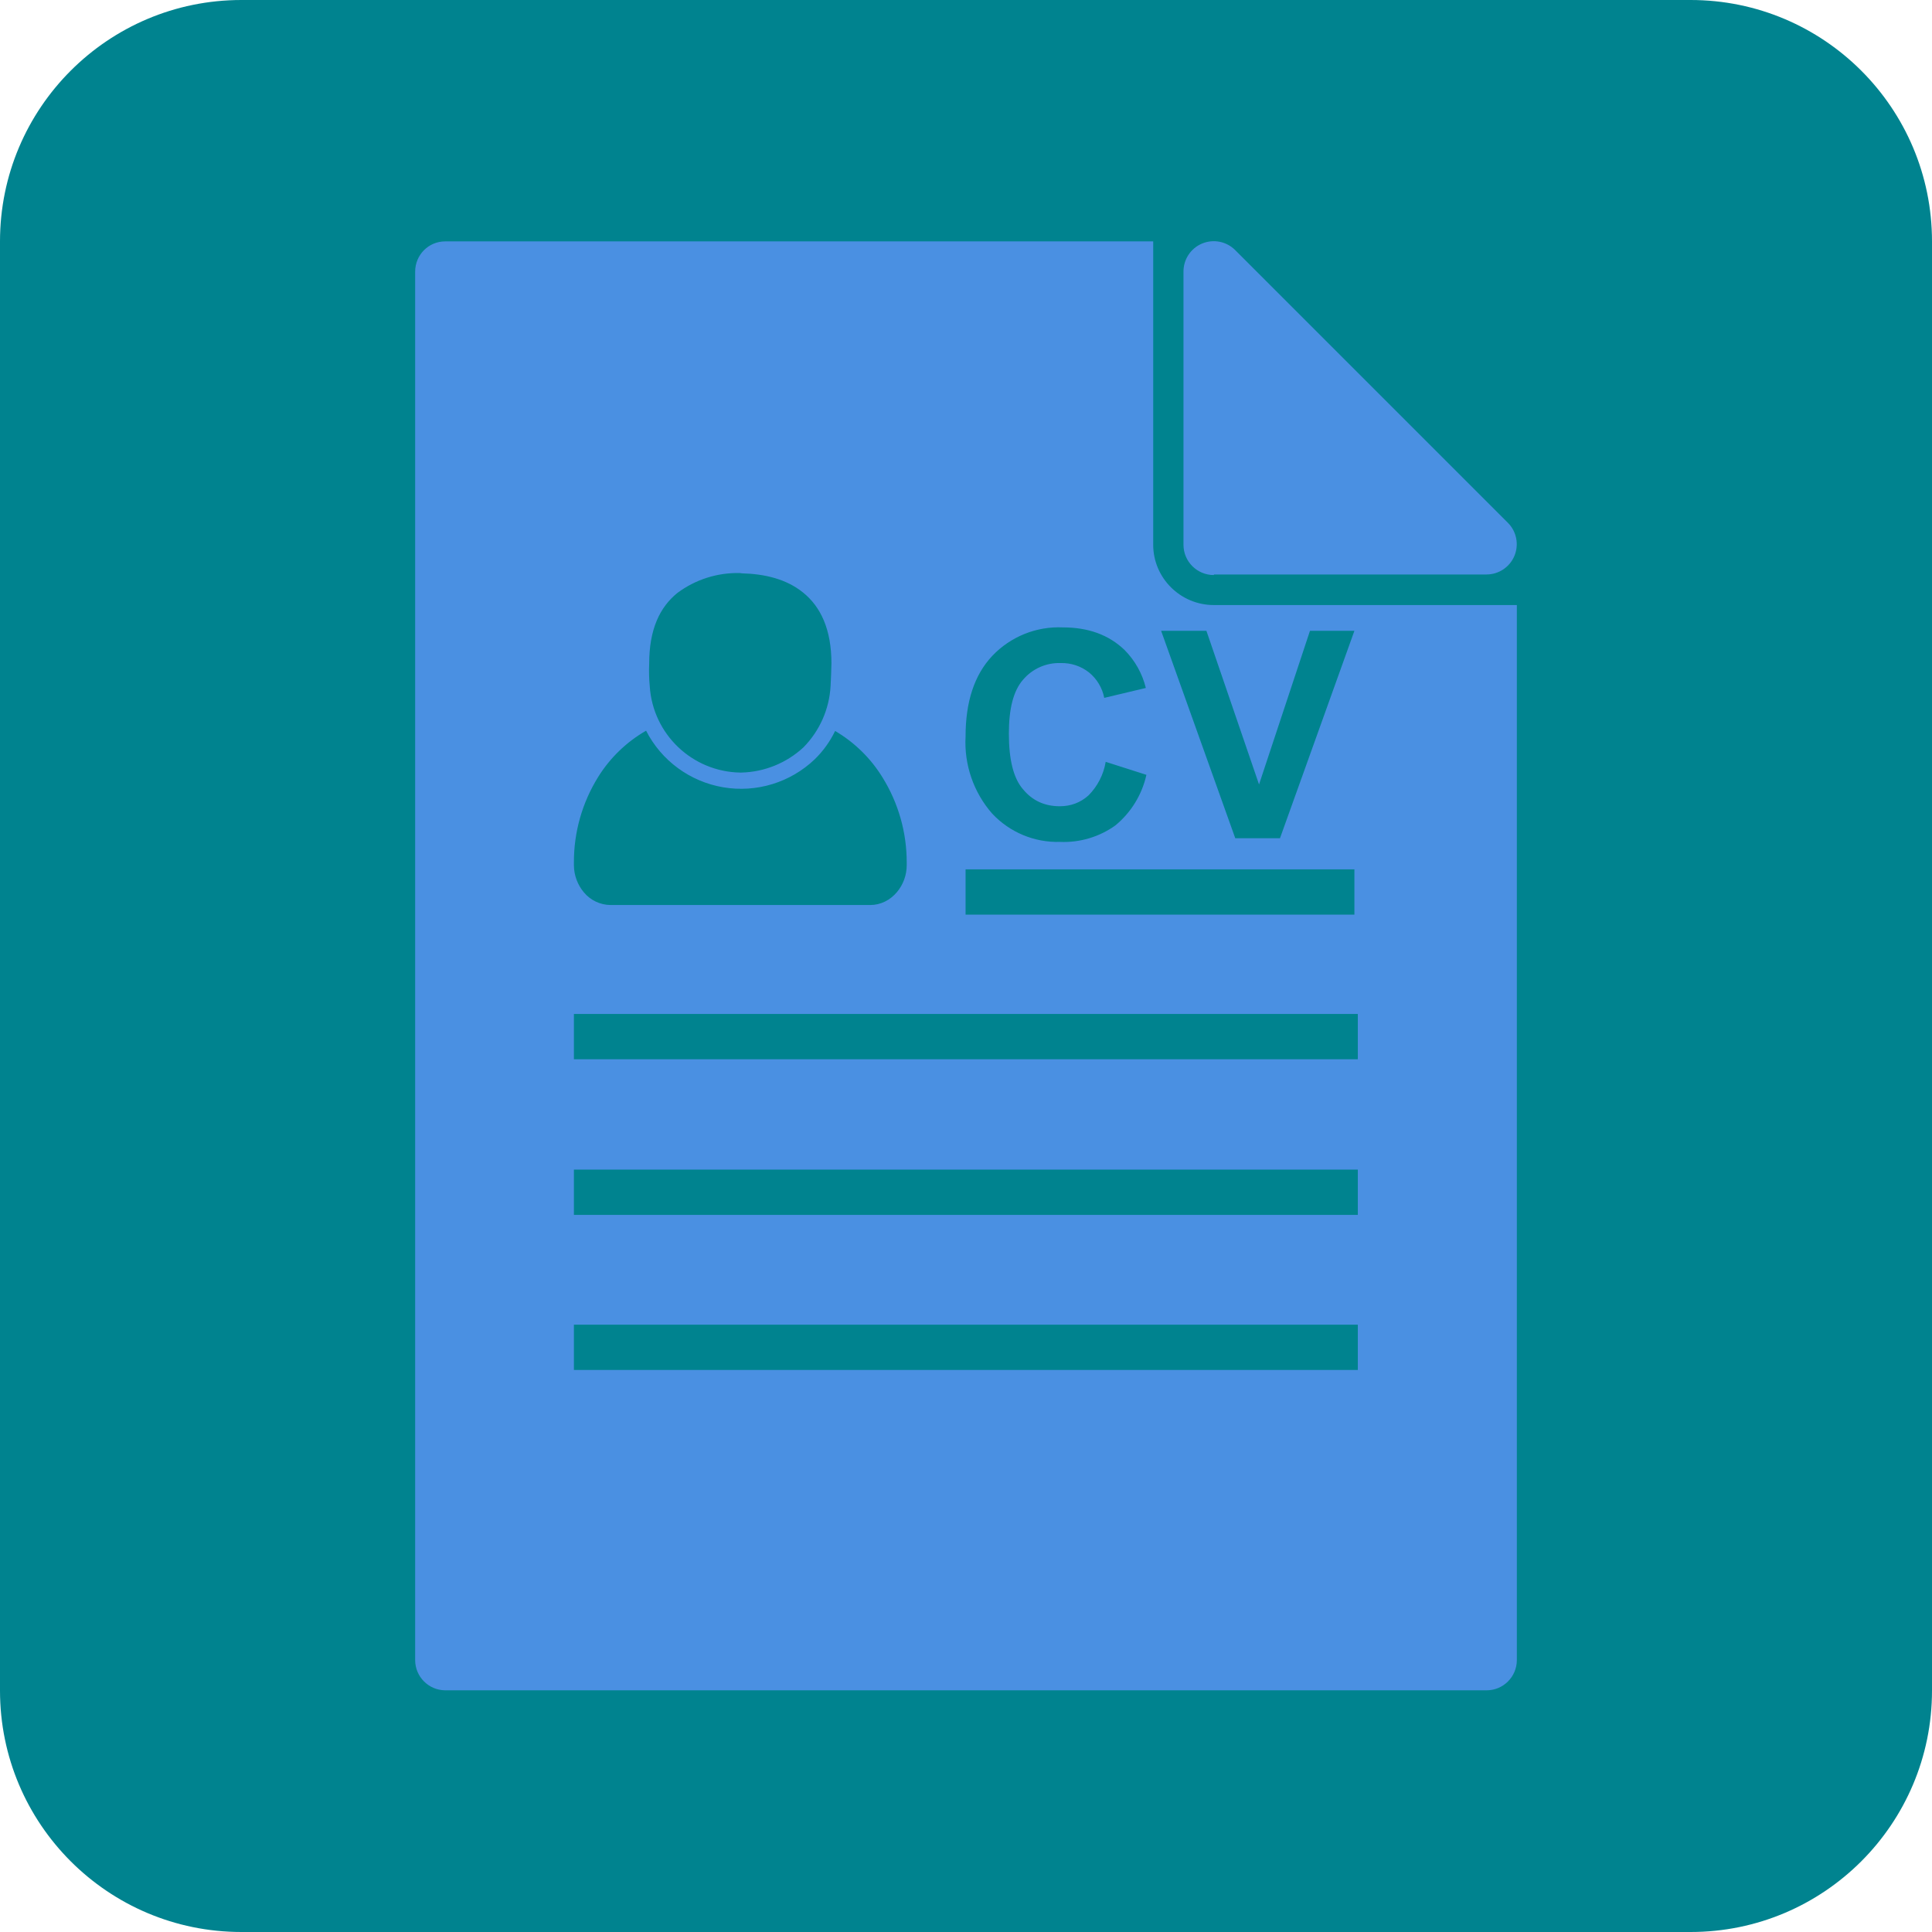
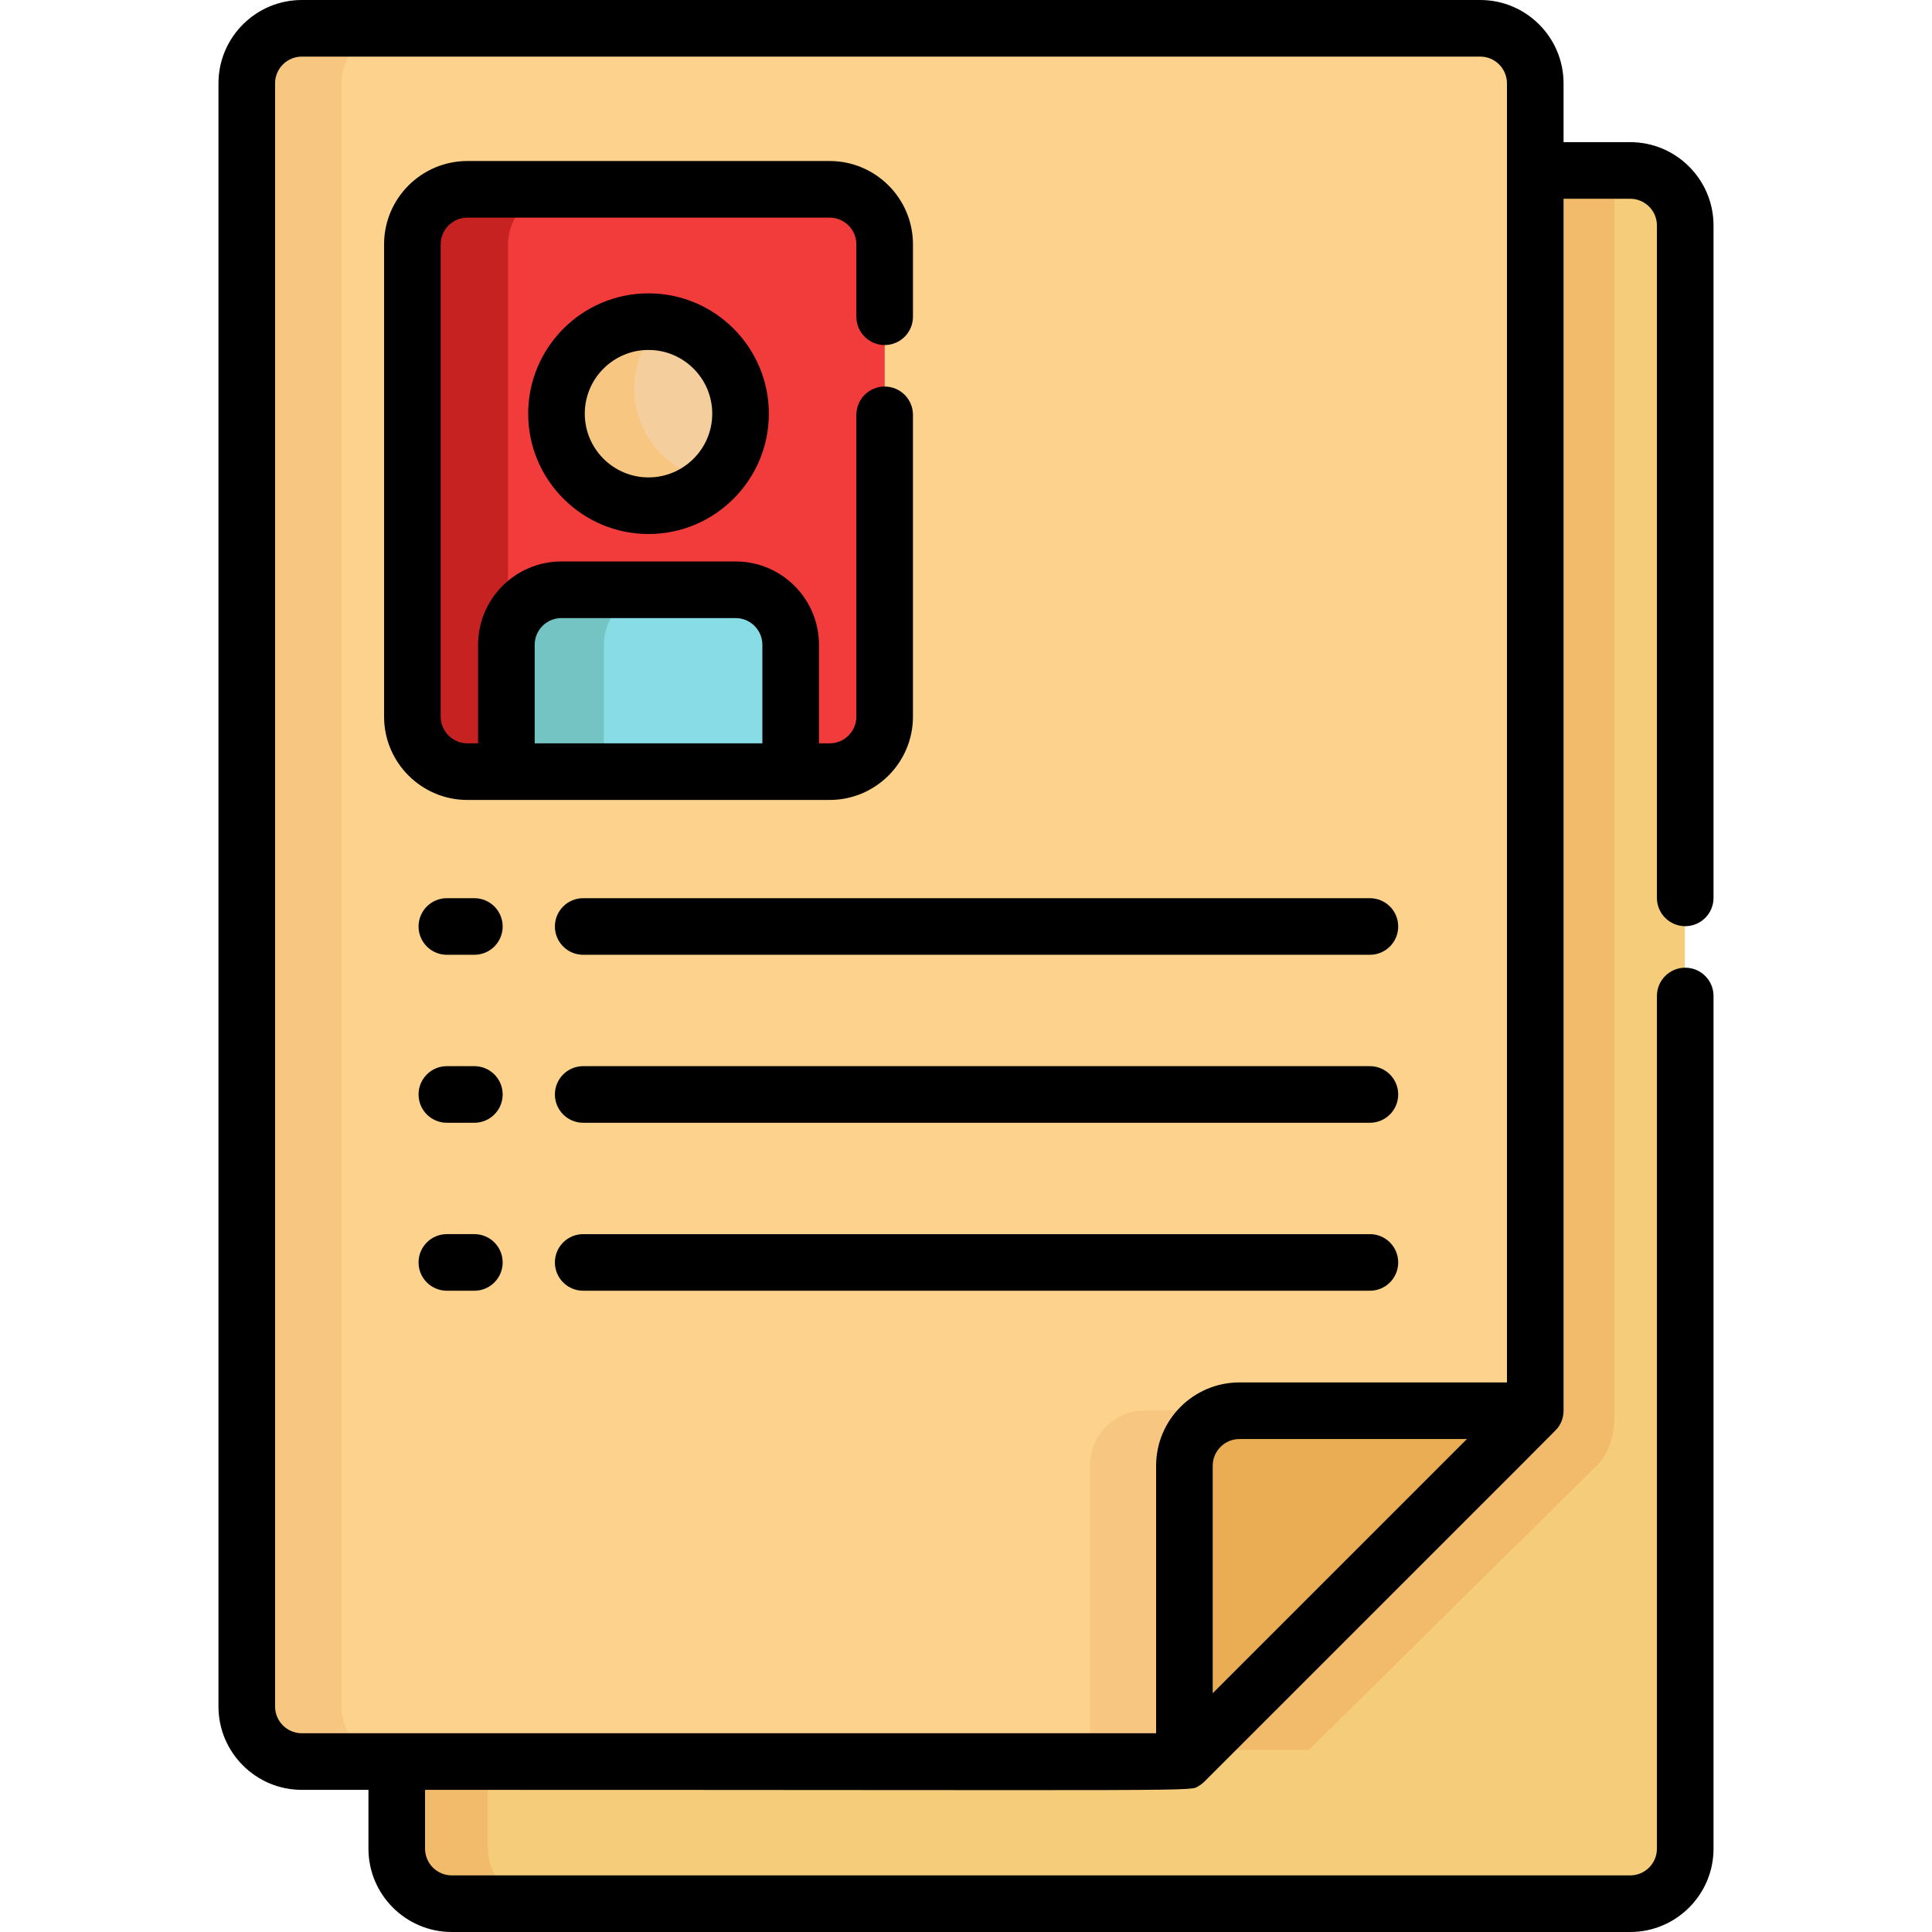
- <svg xmlns="http://www.w3.org/2000/svg" xml:space="preserve" width="655.359" height="655.359" style="shape-rendering:geometricPrecision;text-rendering:geometricPrecision;image-rendering:optimizeQuality;fill-rule:evenodd;clip-rule:evenodd" viewBox="0 0 6.827 6.827">
-   <rect width="6.827" height="6.827" rx=".853" ry=".853" style="fill:#00838f" />
-   <path d="M1.573.853h2.502v1.072c0 .117.096.213.214.213H5.36v3.729a.107.107 0 0 1-.107.106h-3.68a.107.107 0 0 1-.106-.106V.96c0-.059.047-.107.106-.107zm.455 3.28h2.77v.16h-2.77v-.16zm0-.55h2.77v.16h-2.77v-.16zm0 1.098h2.77v.16h-2.77v-.16zm.588-1.951a.326.326 0 0 1-.32-.305.578.578 0 0 1-.002-.08c0-.122.038-.2.1-.25a.355.355 0 0 1 .221-.07l.007.001c.08.002.157.02.216.068.062.05.1.13.1.25a2.463 2.463 0 0 1-.003.08.335.335 0 0 1-.096.217.335.335 0 0 1-.22.089h-.003zm-.333-.148a.482.482 0 0 0-.169.163.568.568 0 0 0-.086.303v.009c0 .037.014.071.035.096a.124.124 0 0 0 .094.045h.918c.037 0 .07-.017.094-.045a.148.148 0 0 0 .035-.096v-.009a.568.568 0 0 0-.085-.3.483.483 0 0 0-.168-.165.354.354 0 0 1-.072.1.377.377 0 0 1-.596-.101zm2.006-.55a.107.107 0 0 1-.107-.107V.96a.107.107 0 0 1 .183-.076l.964.964a.107.107 0 0 1-.076.182H4.29zm-.877 1.04h1.374v.16H3.412v-.16zm.495-.38.144.046a.322.322 0 0 1-.11.179.313.313 0 0 1-.195.058.316.316 0 0 1-.24-.1.382.382 0 0 1-.094-.273c0-.122.031-.217.094-.284a.324.324 0 0 1 .25-.101c.089 0 .162.026.218.08a.288.288 0 0 1 .075.134l-.147.035a.154.154 0 0 0-.054-.09.155.155 0 0 0-.1-.033.167.167 0 0 0-.133.059c-.034.039-.05.102-.05.19 0 .092.016.158.05.197.033.04.076.06.13.06.039 0 .073-.013.101-.038a.219.219 0 0 0 .061-.118zm.458.27-.262-.733h.16l.186.543.18-.543h.157l-.263.733h-.158z" style="fill:#4A90E2" />
+ <svg xmlns="http://www.w3.org/2000/svg" viewBox="0 0 512 512" style="enable-background:new 0 0 512 512" xml:space="preserve">
+   <path style="fill:#f4cc7a" d="M431.917 45.295h-28.146v328.493l-89.921 89.92H105.231v26.074c0 8.049 6.524 14.573 14.573 14.573h312.113c8.05 0 14.574-6.523 14.574-14.573V59.868c0-8.048-6.524-14.573-14.574-14.573z" />
+   <path style="fill:#f2bb6b" d="M129.29 489.781v-26.073h-24.058v26.074c0 8.049 6.524 14.573 14.573 14.573h24.059c-8.049-.001-14.574-6.525-14.574-14.574zM423.33 388.225c3.07-3.013 4.5-8.243 4.5-12.842V45.295h-24.06v328.493l-89.921 89.92h33.054l76.427-75.483z" />
+   <path style="fill:#fcd28d" d="M406.77 373.788V22.22c0-8.049-6.524-14.575-14.574-14.575H80.083c-8.049 0-14.574 6.525-14.574 14.575v429.913c0 8.048 6.523 14.573 14.574 14.573H313.85l92.92-92.918z" />
+   <path style="fill:#f7c781" d="M90.495 452.133V22.22c0-8.049 6.523-14.575 14.574-14.575H80.083c-8.049 0-14.574 6.525-14.574 14.575v429.913c0 8.048 6.523 14.573 14.574 14.573h24.987c-8.051 0-14.575-6.524-14.575-14.573z" />
+   <path style="fill:#f23b3b" d="M234.456 189.952c0 8.049-6.523 14.575-14.573 14.575h-95.941c-8.05 0-14.574-6.525-14.574-14.575V64.865c0-8.047 6.523-14.574 14.574-14.574h95.941c8.049 0 14.573 6.526 14.573 14.574v125.087z" />
+   <path style="fill:#c62222" d="M134.637 189.952V64.865c0-8.047 6.523-14.574 14.575-14.574h-25.27c-8.05 0-14.574 6.526-14.574 14.574v125.088c0 8.049 6.523 14.575 14.574 14.575h25.27c-8.05-.001-14.575-6.527-14.575-14.576z" />
+   <path style="fill:#88dce5" d="M194.988 156.353h-46.15c-8.049 0-14.573 6.524-14.573 14.574v33.599h75.296v-33.599c0-8.048-6.525-14.574-14.573-14.574z" />
+   <path style="fill:#74c4c4" d="M174.606 156.353h-25.768c-8.049 0-14.573 6.524-14.573 14.574v33.599h25.767v-33.599c0-8.048 6.523-14.574 14.574-14.574z" />
+   <circle style="fill:#f4cf9d" cx="171.91" cy="109.717" r="24.373" />
+   <path style="fill:#f7c781" d="M175.416 85.593c-14.851-2.128-27.877 9.388-27.877 24.12 0 13.462 10.912 24.374 24.373 24.374 6.623 0 12.627-2.646 17.02-6.934-19.966-2.873-27.923-27.497-13.516-41.56zM406.77 373.788H303.437c-8.049 0-14.574 6.525-14.574 14.573v78.346h24.987l92.92-92.919z" />
+   <path style="fill:#eaad54" d="M406.77 373.788h-78.347c-8.049 0-14.573 6.525-14.573 14.573v78.346l92.92-92.919z" />
+   <path d="M219.862 211.997c12.177 0 22.082-9.907 22.082-22.083v-79.976c0-4.143-3.357-7.5-7.5-7.5a7.499 7.499 0 0 0-7.5 7.5v79.976c0 3.905-3.177 7.082-7.081 7.082h-2.828v-26.119c0-12.177-9.906-22.082-22.081-22.082h-46.177c-12.177 0-22.082 9.906-22.082 22.082v26.119h-2.828c-3.904 0-7.081-3.177-7.081-7.082V64.753c0-3.904 3.177-7.081 7.081-7.081h95.997c3.904 0 7.081 3.177 7.081 7.081v19.184c0 4.143 3.357 7.5 7.5 7.5s7.5-3.357 7.5-7.5V64.753c0-12.177-9.906-22.082-22.082-22.082h-95.997c-12.177 0-22.082 9.906-22.082 22.082v125.161c0 12.177 9.906 22.083 22.082 22.083h95.996zm-78.167-15.001v-26.119c0-3.904 3.177-7.081 7.081-7.081h46.177c3.904 0 7.08 3.177 7.08 7.081v26.119h-60.338z" />
+   <path d="M139.974 109.628c0 17.584 14.306 31.89 31.889 31.89s31.889-14.306 31.889-31.89c0-17.583-14.306-31.889-31.889-31.889s-31.889 14.306-31.889 31.889zm48.776 0c0 9.313-7.575 16.889-16.888 16.889s-16.888-7.576-16.888-16.889 7.575-16.888 16.888-16.888 16.888 7.576 16.888 16.888zM147.053 245.529c0 4.143 3.357 7.5 7.5 7.5h208.485c4.143 0 7.5-3.357 7.5-7.5s-3.357-7.5-7.5-7.5H154.553a7.498 7.498 0 0 0-7.5 7.5zM363.038 282.543H154.553a7.499 7.499 0 0 0-7.5 7.5c0 4.143 3.357 7.5 7.5 7.5h208.485c4.143 0 7.5-3.357 7.5-7.5a7.5 7.5 0 0 0-7.5-7.5zM363.038 342.059c4.143 0 7.5-3.357 7.5-7.5s-3.357-7.5-7.5-7.5H154.553c-4.143 0-7.5 3.357-7.5 7.5s3.357 7.5 7.5 7.5h208.485zM125.712 238.028h-7.29a7.499 7.499 0 0 0-7.5 7.5c0 4.143 3.357 7.5 7.5 7.5h7.29c4.143 0 7.5-3.357 7.5-7.5a7.5 7.5 0 0 0-7.5-7.5zM125.712 282.543h-7.29a7.499 7.499 0 0 0-7.5 7.5c0 4.143 3.357 7.5 7.5 7.5h7.29c4.143 0 7.5-3.357 7.5-7.5s-3.357-7.5-7.5-7.5zM125.712 327.058h-7.29c-4.143 0-7.5 3.357-7.5 7.5s3.357 7.5 7.5 7.5h7.29c4.143 0 7.5-3.357 7.5-7.5s-3.357-7.5-7.5-7.5z" />
+   <path d="M446.602 245.447c4.143 0 7.5-3.357 7.5-7.5V59.753c0-12.177-9.906-22.082-22.082-22.082h-17.662V22.083C414.358 9.907 404.452 0 392.276 0H79.98C67.803 0 57.897 9.907 57.897 22.083v430.165c0 12.177 9.906 22.082 22.082 22.082h17.663v15.588c0 12.176 9.906 22.081 22.082 22.081H432.02c12.177 0 22.082-9.906 22.082-22.081v-225.97c0-4.143-3.357-7.5-7.5-7.5s-7.5 3.357-7.5 7.5v225.971c0 3.904-3.177 7.08-7.081 7.08H119.725c-3.904 0-7.081-3.176-7.081-7.08v-15.588c211.303 0 202.45.477 205.037-1.042a7.112 7.112 0 0 0 1.506-1.154c98.2-98.199 93.162-93.074 93.774-93.931a7.387 7.387 0 0 0 1.385-4.094c.003-.085.012-.168.012-.253V52.671h17.662c3.904 0 7.081 3.177 7.081 7.081v178.194a7.502 7.502 0 0 0 7.501 7.501zM79.98 459.33c-3.904 0-7.081-3.177-7.081-7.081V22.083c0-3.905 3.177-7.082 7.081-7.082h312.296c3.904 0 7.081 3.177 7.081 7.082v344.273h-70.892c-12.177 0-22.082 9.906-22.082 22.081v70.892l-226.403.001zm241.403-10.608v-60.285c0-3.904 3.177-7.08 7.081-7.08h60.285c-7.14 7.141-60.226 60.227-67.366 67.365z" />
</svg>
